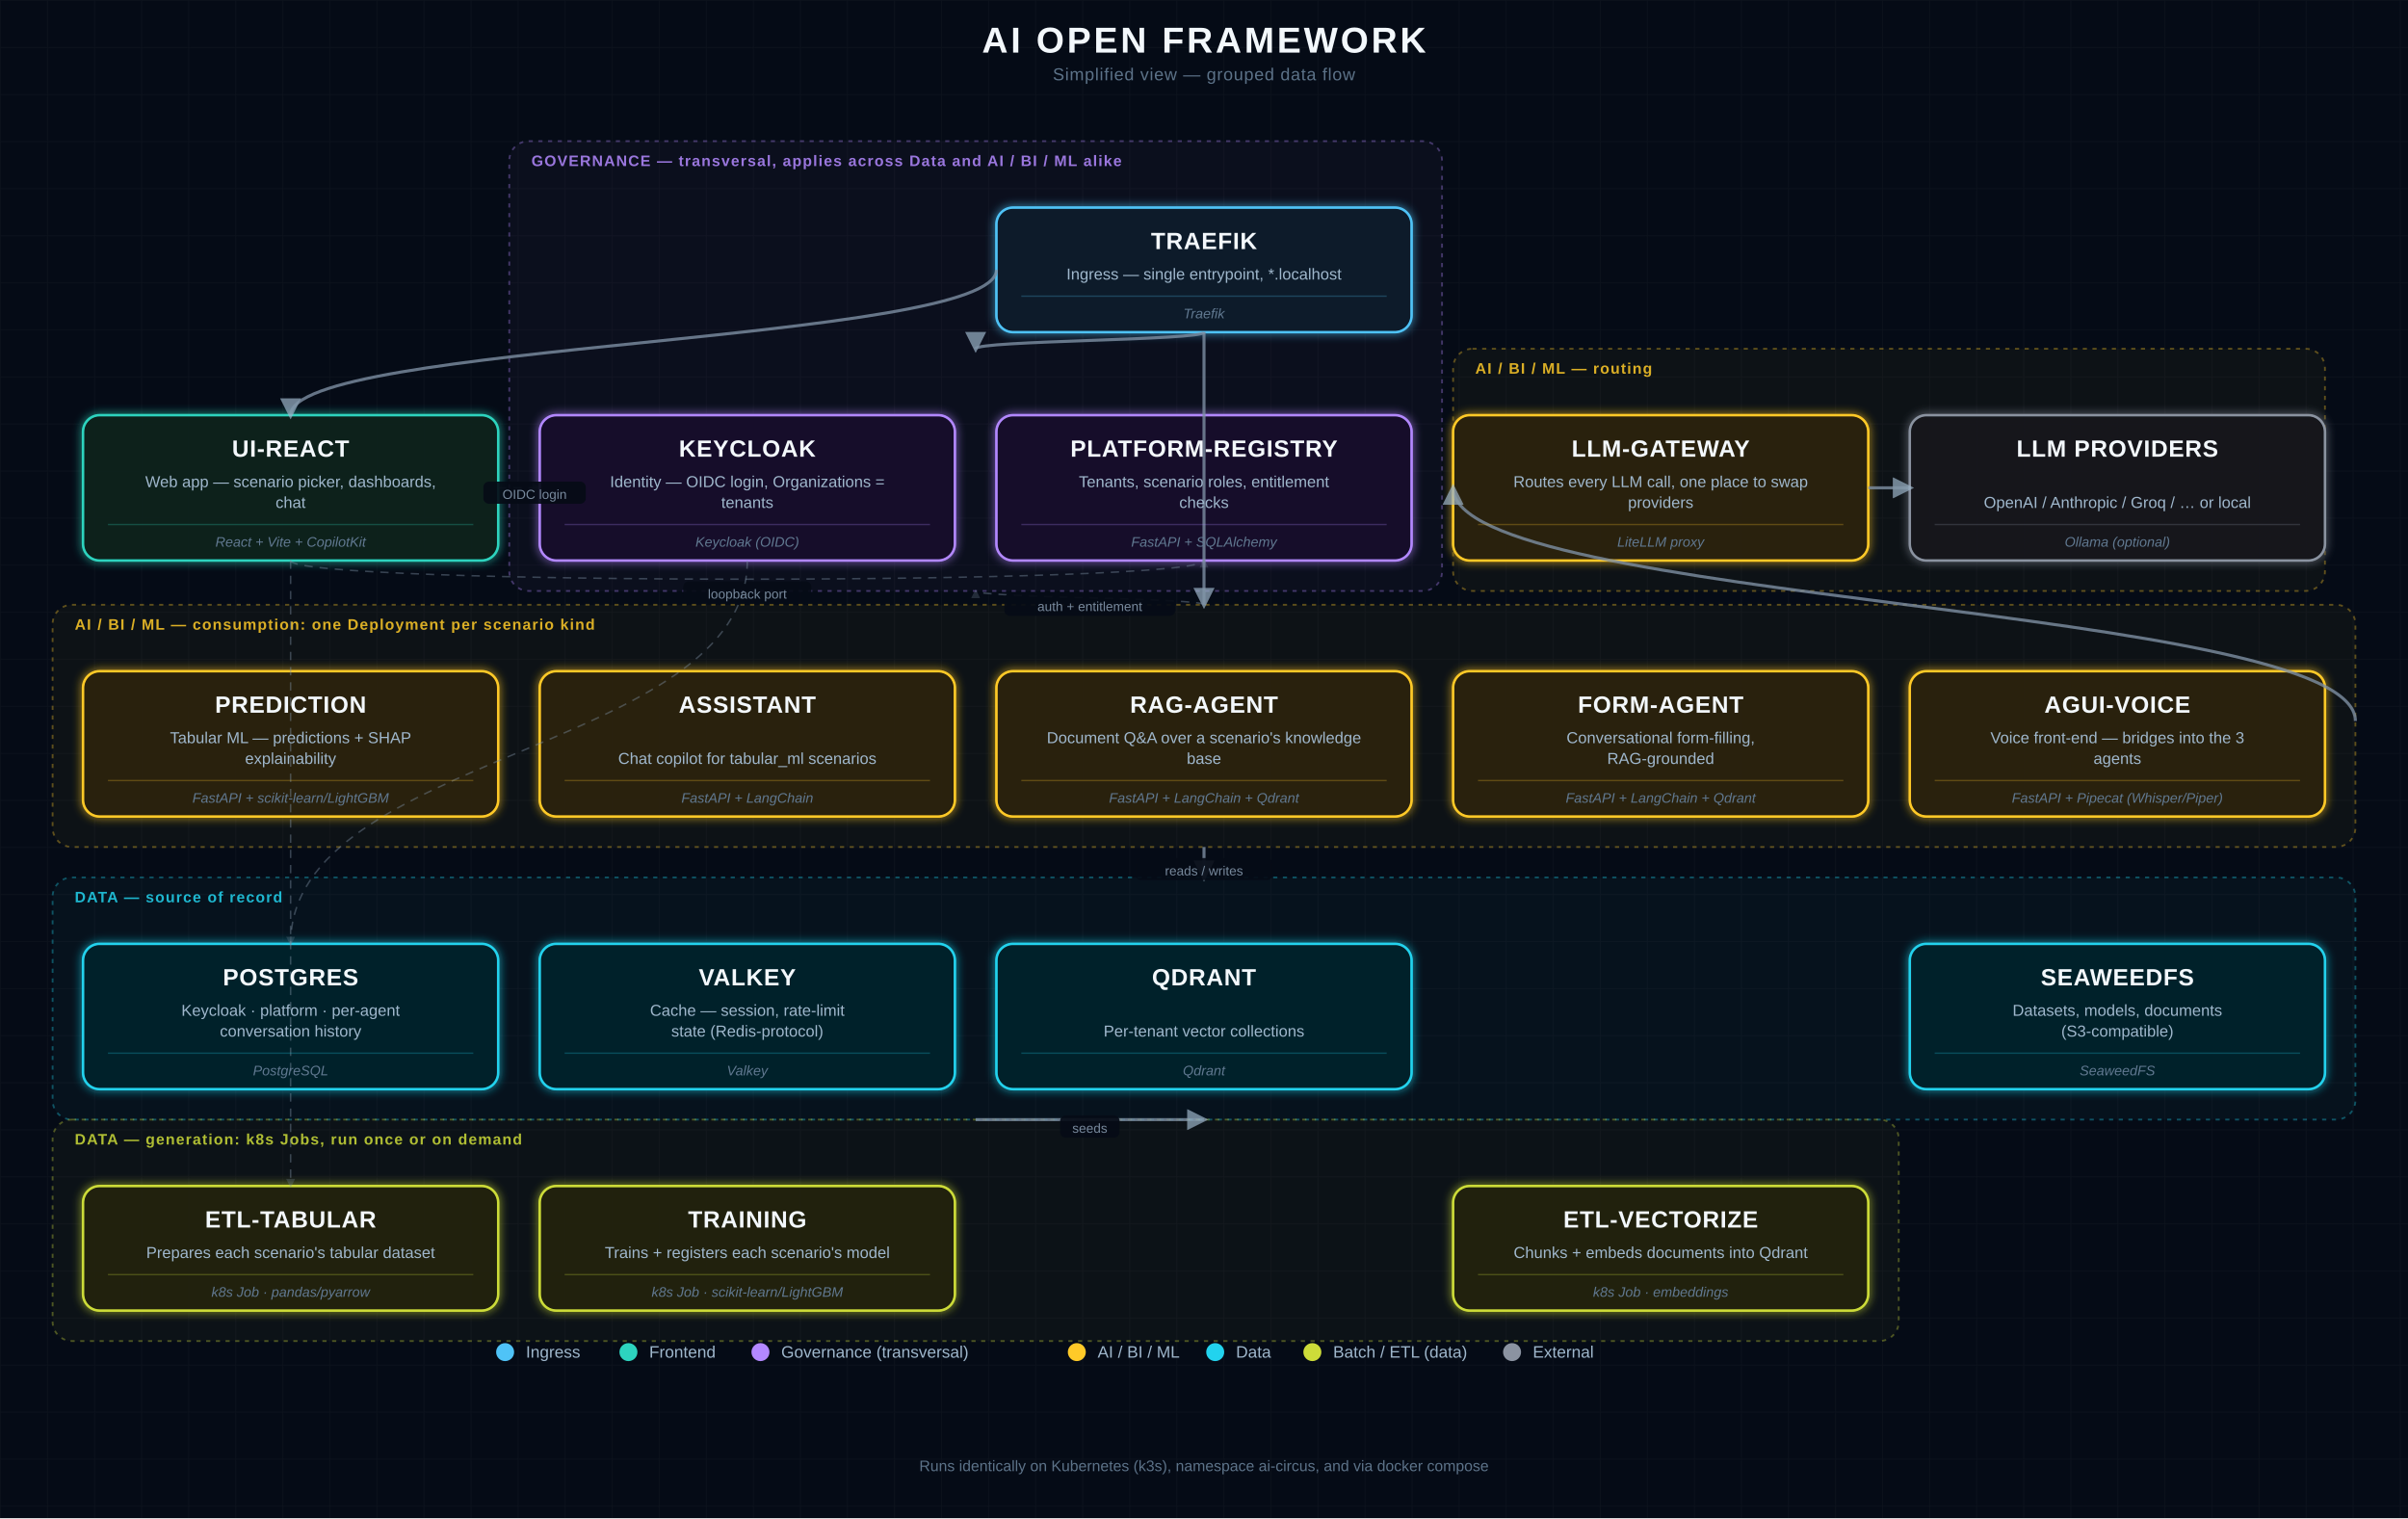
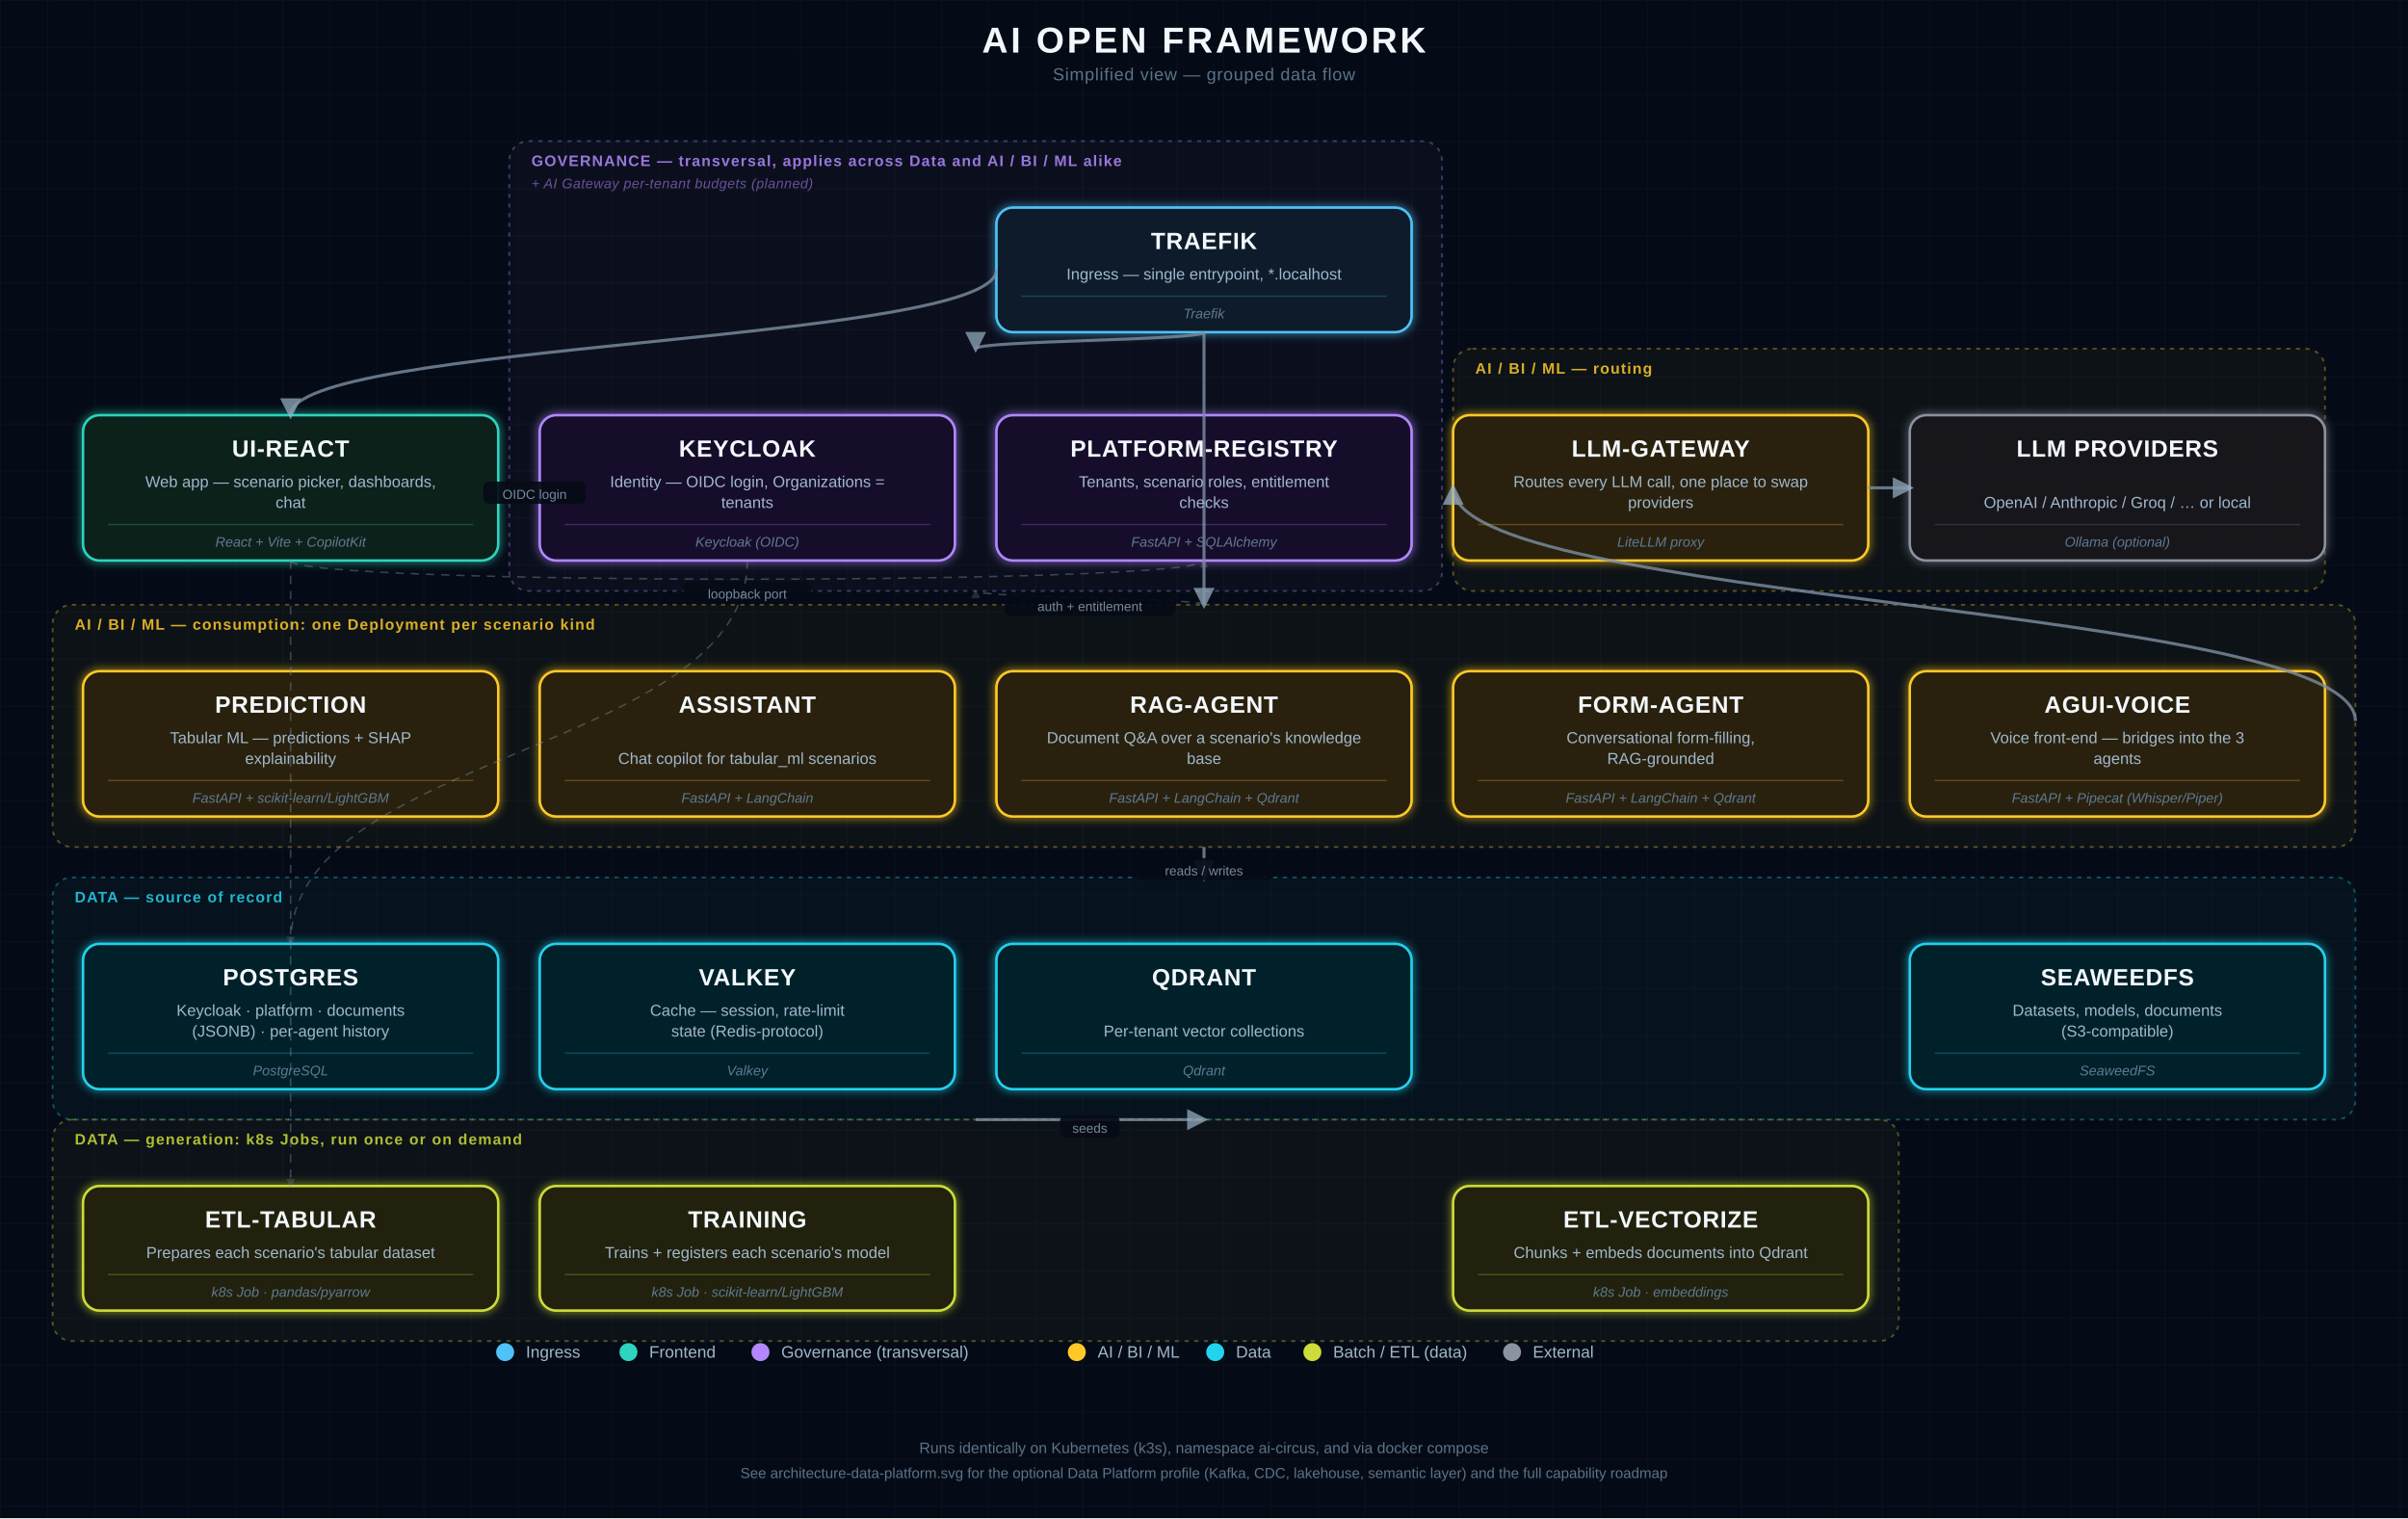
<svg xmlns="http://www.w3.org/2000/svg" width="1740" height="1097" viewBox="0 0 1740 1097">
  <defs>
    <filter id="glow" x="-40%" y="-40%" width="180%" height="180%">
      <feGaussianBlur in="SourceGraphic" stdDeviation="3.2" result="blur" />
      <feMerge>
        <feMergeNode in="blur" />
        <feMergeNode in="SourceGraphic" />
      </feMerge>
    </filter>
    <pattern id="grid" width="34" height="34" patternUnits="userSpaceOnUse">
      <path d="M 34 0 L 0 0 0 34" fill="none" stroke="rgba(255,255,255,0.035)" stroke-width="1" />
    </pattern>
    <marker id="arrow-primary" viewBox="0 0 10 10" refX="8" refY="5" markerWidth="7" markerHeight="7" orient="auto-start-reverse">
      <path d="M 0 0 L 10 5 L 0 10 z" fill="#9fb7cc" opacity="0.85" />
    </marker>
    <marker id="arrow-secondary" viewBox="0 0 10 10" refX="8" refY="5" markerWidth="6" markerHeight="6" orient="auto-start-reverse">
      <path d="M 0 0 L 10 5 L 0 10 z" fill="#7d8fa3" opacity="0.6" />
    </marker>
  </defs>
  <rect x="0" y="0" width="1740" height="1097" fill="#050b16" />
  <rect x="0" y="0" width="1740" height="1097" fill="url(#grid)" />
  <text x="870.0" y="38" text-anchor="middle" font-family="Arial, Helvetica, sans-serif" font-size="26" font-weight="800" letter-spacing="2" fill="#f3f8fc">AI OPEN FRAMEWORK</text>
  <text x="870.0" y="58" text-anchor="middle" font-family="Arial, Helvetica, sans-serif" font-size="12.5" letter-spacing="0.5" fill="#5c7288">Simplified view — grouped data flow</text>
  <rect x="368" y="102" width="674" height="325" rx="14" fill="#b388ff" fill-opacity="0.035" stroke="#b388ff" stroke-opacity="0.35" stroke-width="1.3" stroke-dasharray="3 4" />
  <text x="384" y="120" font-family="Arial, Helvetica, sans-serif" font-size="11" font-weight="700" letter-spacing="0.8" fill="#b388ff" fill-opacity="0.85">GOVERNANCE — transversal, applies across Data and AI / BI / ML alike</text>
+   <text x="384" y="136" font-family="Arial, Helvetica, sans-serif" font-size="10" font-style="italic" letter-spacing="0.3" fill="#b388ff" fill-opacity="0.55">+ AI Gateway per-tenant budgets (planned)</text>
  <rect x="1050" y="252" width="630" height="175" rx="14" fill="#ffca28" fill-opacity="0.035" stroke="#ffca28" stroke-opacity="0.35" stroke-width="1.3" stroke-dasharray="3 4" />
  <text x="1066" y="270" font-family="Arial, Helvetica, sans-serif" font-size="11" font-weight="700" letter-spacing="0.8" fill="#ffca28" fill-opacity="0.85">AI / BI / ML — routing</text>
  <rect x="38" y="437" width="1664" height="175" rx="14" fill="#ffca28" fill-opacity="0.035" stroke="#ffca28" stroke-opacity="0.35" stroke-width="1.3" stroke-dasharray="3 4" />
  <text x="54" y="455" font-family="Arial, Helvetica, sans-serif" font-size="11" font-weight="700" letter-spacing="0.8" fill="#ffca28" fill-opacity="0.85">AI / BI / ML — consumption: one Deployment per scenario kind</text>
  <rect x="38" y="634" width="1664" height="175" rx="14" fill="#22d3ee" fill-opacity="0.035" stroke="#22d3ee" stroke-opacity="0.35" stroke-width="1.3" stroke-dasharray="3 4" />
  <text x="54" y="652" font-family="Arial, Helvetica, sans-serif" font-size="11" font-weight="700" letter-spacing="0.8" fill="#22d3ee" fill-opacity="0.85">DATA — source of record</text>
  <rect x="38" y="809" width="1334" height="160" rx="14" fill="#cddc39" fill-opacity="0.035" stroke="#cddc39" stroke-opacity="0.35" stroke-width="1.3" stroke-dasharray="3 4" />
  <text x="54" y="827" font-family="Arial, Helvetica, sans-serif" font-size="11" font-weight="700" letter-spacing="0.8" fill="#cddc39" fill-opacity="0.85">DATA — generation: k8s Jobs, run once or on demand</text>
  <rect x="720" y="150" width="300" height="90" rx="12" fill="#0a1c2a" stroke="#4fc3f7" stroke-width="1.8" filter="url(#glow)" opacity="0.98" />
  <rect x="720" y="150" width="300" height="90" rx="12" fill="none" stroke="#4fc3f7" stroke-width="1.1" opacity="0.9" />
  <rect x="60" y="300" width="300" height="105" rx="12" fill="#08211d" stroke="#2dd4bf" stroke-width="1.8" filter="url(#glow)" opacity="0.98" />
  <rect x="60" y="300" width="300" height="105" rx="12" fill="none" stroke="#2dd4bf" stroke-width="1.1" opacity="0.9" />
  <rect x="390" y="300" width="300" height="105" rx="12" fill="#160f2b" stroke="#b388ff" stroke-width="1.8" filter="url(#glow)" opacity="0.98" />
  <rect x="390" y="300" width="300" height="105" rx="12" fill="none" stroke="#b388ff" stroke-width="1.1" opacity="0.9" />
  <rect x="720" y="300" width="300" height="105" rx="12" fill="#160f2b" stroke="#b388ff" stroke-width="1.8" filter="url(#glow)" opacity="0.98" />
  <rect x="720" y="300" width="300" height="105" rx="12" fill="none" stroke="#b388ff" stroke-width="1.1" opacity="0.9" />
  <rect x="1050" y="300" width="300" height="105" rx="12" fill="#2a2008" stroke="#ffca28" stroke-width="1.8" filter="url(#glow)" opacity="0.98" />
  <rect x="1050" y="300" width="300" height="105" rx="12" fill="none" stroke="#ffca28" stroke-width="1.1" opacity="0.9" />
  <rect x="1380" y="300" width="300" height="105" rx="12" fill="#14161c" stroke="#8b93a1" stroke-width="1.8" filter="url(#glow)" opacity="0.98" />
  <rect x="1380" y="300" width="300" height="105" rx="12" fill="none" stroke="#8b93a1" stroke-width="1.1" opacity="0.9" />
  <rect x="60" y="485" width="300" height="105" rx="12" fill="#2a2008" stroke="#ffca28" stroke-width="1.8" filter="url(#glow)" opacity="0.98" />
  <rect x="60" y="485" width="300" height="105" rx="12" fill="none" stroke="#ffca28" stroke-width="1.1" opacity="0.9" />
  <rect x="390" y="485" width="300" height="105" rx="12" fill="#2a2008" stroke="#ffca28" stroke-width="1.8" filter="url(#glow)" opacity="0.98" />
  <rect x="390" y="485" width="300" height="105" rx="12" fill="none" stroke="#ffca28" stroke-width="1.1" opacity="0.9" />
  <rect x="720" y="485" width="300" height="105" rx="12" fill="#2a2008" stroke="#ffca28" stroke-width="1.8" filter="url(#glow)" opacity="0.98" />
  <rect x="720" y="485" width="300" height="105" rx="12" fill="none" stroke="#ffca28" stroke-width="1.1" opacity="0.9" />
  <rect x="1050" y="485" width="300" height="105" rx="12" fill="#2a2008" stroke="#ffca28" stroke-width="1.8" filter="url(#glow)" opacity="0.98" />
  <rect x="1050" y="485" width="300" height="105" rx="12" fill="none" stroke="#ffca28" stroke-width="1.1" opacity="0.9" />
  <rect x="1380" y="485" width="300" height="105" rx="12" fill="#2a2008" stroke="#ffca28" stroke-width="1.8" filter="url(#glow)" opacity="0.98" />
  <rect x="1380" y="485" width="300" height="105" rx="12" fill="none" stroke="#ffca28" stroke-width="1.1" opacity="0.9" />
  <rect x="60" y="682" width="300" height="105" rx="12" fill="#06232a" stroke="#22d3ee" stroke-width="1.8" filter="url(#glow)" opacity="0.98" />
  <rect x="60" y="682" width="300" height="105" rx="12" fill="none" stroke="#22d3ee" stroke-width="1.1" opacity="0.9" />
  <rect x="720" y="682" width="300" height="105" rx="12" fill="#06232a" stroke="#22d3ee" stroke-width="1.8" filter="url(#glow)" opacity="0.98" />
  <rect x="720" y="682" width="300" height="105" rx="12" fill="none" stroke="#22d3ee" stroke-width="1.1" opacity="0.9" />
  <rect x="390" y="682" width="300" height="105" rx="12" fill="#06232a" stroke="#22d3ee" stroke-width="1.8" filter="url(#glow)" opacity="0.98" />
  <rect x="390" y="682" width="300" height="105" rx="12" fill="none" stroke="#22d3ee" stroke-width="1.1" opacity="0.9" />
  <rect x="1380" y="682" width="300" height="105" rx="12" fill="#06232a" stroke="#22d3ee" stroke-width="1.8" filter="url(#glow)" opacity="0.98" />
  <rect x="1380" y="682" width="300" height="105" rx="12" fill="none" stroke="#22d3ee" stroke-width="1.1" opacity="0.9" />
  <rect x="60" y="857" width="300" height="90" rx="12" fill="#20220a" stroke="#cddc39" stroke-width="1.8" filter="url(#glow)" opacity="0.98" />
  <rect x="60" y="857" width="300" height="90" rx="12" fill="none" stroke="#cddc39" stroke-width="1.1" opacity="0.9" />
  <rect x="390" y="857" width="300" height="90" rx="12" fill="#20220a" stroke="#cddc39" stroke-width="1.8" filter="url(#glow)" opacity="0.98" />
  <rect x="390" y="857" width="300" height="90" rx="12" fill="none" stroke="#cddc39" stroke-width="1.1" opacity="0.9" />
  <rect x="1050" y="857" width="300" height="90" rx="12" fill="#20220a" stroke="#cddc39" stroke-width="1.8" filter="url(#glow)" opacity="0.98" />
  <rect x="1050" y="857" width="300" height="90" rx="12" fill="none" stroke="#cddc39" stroke-width="1.1" opacity="0.9" />
  <path d="M 720 195.0 C 720 247.5 210.0 247.5 210.0 300" fill="none" stroke="#7d8fa3" stroke-width="2.2" opacity="0.8" marker-end="url(#arrow-primary)" />
  <path d="M 870.0 240 C 870.0 246.0 705.0 246.0 705.0 252" fill="none" stroke="#7d8fa3" stroke-width="2.2" opacity="0.8" marker-end="url(#arrow-primary)" />
  <path d="M 870.0 240 C 870.0 338.5 870.0 338.5 870.0 437" fill="none" stroke="#7d8fa3" stroke-width="2.2" opacity="0.8" marker-end="url(#arrow-primary)" />
  <path d="M 360.0 352.5 C 360.0 352.5 390.0 352.5 390.0 352.5" fill="none" stroke="#7d8fa3" stroke-width="1.1" opacity="0.42" stroke-dasharray="6 5" marker-end="url(#arrow-secondary)" />
  <rect x="349.3" y="348.0" width="74.0" height="16" rx="4" fill="#050b16" opacity="0.92" />
  <text x="386.3" y="360.5" text-anchor="middle" font-family="Arial, Helvetica, sans-serif" font-size="9.5" fill="#7d8fa3" opacity="0.95">OIDC login</text>
  <path d="M 210.0 405 C 210.0 423 870.0 423 870.0 405" fill="none" stroke="#7d8fa3" stroke-width="1.1" opacity="0.42" stroke-dasharray="6 5" marker-end="url(#arrow-secondary)" />
  <rect x="493.7" y="420.0" width="92.6" height="16" rx="4" fill="#050b16" opacity="0.92" />
  <text x="540.0" y="432.5" text-anchor="middle" font-family="Arial, Helvetica, sans-serif" font-size="9.5" fill="#7d8fa3" opacity="0.95">loopback port</text>
  <path d="M 870.0 437 C 870.0 432.0 705.0 432.0 705.0 427" fill="none" stroke="#7d8fa3" stroke-width="1.1" opacity="0.42" stroke-dasharray="6 5" marker-end="url(#arrow-secondary)" />
  <rect x="725.7" y="429.0" width="123.6" height="16" rx="4" fill="#050b16" opacity="0.92" />
  <text x="787.5" y="441.5" text-anchor="middle" font-family="Arial, Helvetica, sans-serif" font-size="9.5" fill="#7d8fa3" opacity="0.95">auth + entitlement</text>
  <path d="M 1702.0 521 C 1702.0 436.75 1050 436.75 1050 352.5" fill="none" stroke="#7d8fa3" stroke-width="2.2" opacity="0.8" marker-end="url(#arrow-primary)" />
  <path d="M 1350 352.5 C 1350 352.5 1380 352.5 1380 352.5" fill="none" stroke="#7d8fa3" stroke-width="2.2" opacity="0.8" marker-end="url(#arrow-primary)" />
  <path d="M 870.0 612 C 870.0 623.0 870.0 623.0 870.0 634" fill="none" stroke="#7d8fa3" stroke-width="2.2" opacity="0.8" marker-end="url(#arrow-primary)" />
  <rect x="820.6" y="620.0" width="98.8" height="16" rx="4" fill="#050b16" opacity="0.92" />
  <text x="870.0" y="632.5" text-anchor="middle" font-family="Arial, Helvetica, sans-serif" font-size="9.5" fill="#7d8fa3" opacity="0.95">reads / writes</text>
  <path d="M 705.0 809 C 705.0 809.0 870.0 809.0 870.0 809" fill="none" stroke="#7d8fa3" stroke-width="2.2" opacity="0.8" marker-end="url(#arrow-primary)" />
  <rect x="766.0" y="806.0" width="43.0" height="16" rx="4" fill="#050b16" opacity="0.92" />
  <text x="787.5" y="818.5" text-anchor="middle" font-family="Arial, Helvetica, sans-serif" font-size="9.5" fill="#7d8fa3" opacity="0.95">seeds</text>
  <path d="M 540.0 405 C 540.0 543.5 210.0 543.5 210.0 682" fill="none" stroke="#7d8fa3" stroke-width="1.1" opacity="0.42" stroke-dasharray="6 5" marker-end="url(#arrow-secondary)" />
  <path d="M 210.0 405 C 210.0 631.0 210.0 631.0 210.0 857" fill="none" stroke="#7d8fa3" stroke-width="1.1" opacity="0.42" stroke-dasharray="6 5" marker-end="url(#arrow-secondary)" />
  <text x="870.0" y="180" text-anchor="middle" font-family="Arial, Helvetica, sans-serif" font-size="17" font-weight="700" letter-spacing="0.5" fill="#f3f8fc">TRAEFIK</text>
  <text x="870.0" y="202" text-anchor="middle" font-family="Arial, Helvetica, sans-serif" font-size="11.5" fill="#9fb7cc">Ingress — single entrypoint, *.localhost</text>
  <line x1="738" y1="214" x2="1002" y2="214" stroke="#4fc3f7" stroke-opacity="0.25" />
  <text x="870.0" y="230" text-anchor="middle" font-family="Arial, Helvetica, sans-serif" font-size="10" font-style="italic" fill="#607890">Traefik</text>
  <text x="210.0" y="330" text-anchor="middle" font-family="Arial, Helvetica, sans-serif" font-size="17" font-weight="700" letter-spacing="0.5" fill="#f3f8fc">UI-REACT</text>
  <text x="210.0" y="352" text-anchor="middle" font-family="Arial, Helvetica, sans-serif" font-size="11.5" fill="#9fb7cc">Web app — scenario picker, dashboards,</text>
  <text x="210.0" y="367" text-anchor="middle" font-family="Arial, Helvetica, sans-serif" font-size="11.5" fill="#9fb7cc">chat</text>
  <line x1="78" y1="379" x2="342" y2="379" stroke="#2dd4bf" stroke-opacity="0.25" />
  <text x="210.0" y="395" text-anchor="middle" font-family="Arial, Helvetica, sans-serif" font-size="10" font-style="italic" fill="#607890">React + Vite + CopilotKit</text>
  <text x="540.0" y="330" text-anchor="middle" font-family="Arial, Helvetica, sans-serif" font-size="17" font-weight="700" letter-spacing="0.5" fill="#f3f8fc">KEYCLOAK</text>
  <text x="540.0" y="352" text-anchor="middle" font-family="Arial, Helvetica, sans-serif" font-size="11.5" fill="#9fb7cc">Identity — OIDC login, Organizations =</text>
  <text x="540.0" y="367" text-anchor="middle" font-family="Arial, Helvetica, sans-serif" font-size="11.5" fill="#9fb7cc">tenants</text>
  <line x1="408" y1="379" x2="672" y2="379" stroke="#b388ff" stroke-opacity="0.25" />
  <text x="540.0" y="395" text-anchor="middle" font-family="Arial, Helvetica, sans-serif" font-size="10" font-style="italic" fill="#607890">Keycloak (OIDC)</text>
  <text x="870.0" y="330" text-anchor="middle" font-family="Arial, Helvetica, sans-serif" font-size="17" font-weight="700" letter-spacing="0.5" fill="#f3f8fc">PLATFORM-REGISTRY</text>
  <text x="870.0" y="352" text-anchor="middle" font-family="Arial, Helvetica, sans-serif" font-size="11.5" fill="#9fb7cc">Tenants, scenario roles, entitlement</text>
  <text x="870.0" y="367" text-anchor="middle" font-family="Arial, Helvetica, sans-serif" font-size="11.5" fill="#9fb7cc">checks</text>
  <line x1="738" y1="379" x2="1002" y2="379" stroke="#b388ff" stroke-opacity="0.25" />
  <text x="870.0" y="395" text-anchor="middle" font-family="Arial, Helvetica, sans-serif" font-size="10" font-style="italic" fill="#607890">FastAPI + SQLAlchemy</text>
  <text x="1200.0" y="330" text-anchor="middle" font-family="Arial, Helvetica, sans-serif" font-size="17" font-weight="700" letter-spacing="0.5" fill="#f3f8fc">LLM-GATEWAY</text>
  <text x="1200.0" y="352" text-anchor="middle" font-family="Arial, Helvetica, sans-serif" font-size="11.5" fill="#9fb7cc">Routes every LLM call, one place to swap</text>
  <text x="1200.0" y="367" text-anchor="middle" font-family="Arial, Helvetica, sans-serif" font-size="11.5" fill="#9fb7cc">providers</text>
  <line x1="1068" y1="379" x2="1332" y2="379" stroke="#ffca28" stroke-opacity="0.25" />
  <text x="1200.0" y="395" text-anchor="middle" font-family="Arial, Helvetica, sans-serif" font-size="10" font-style="italic" fill="#607890">LiteLLM proxy</text>
  <text x="1530.0" y="330" text-anchor="middle" font-family="Arial, Helvetica, sans-serif" font-size="17" font-weight="700" letter-spacing="0.5" fill="#f3f8fc">LLM PROVIDERS</text>
  <text x="1530.0" y="367" text-anchor="middle" font-family="Arial, Helvetica, sans-serif" font-size="11.5" fill="#9fb7cc">OpenAI / Anthropic / Groq / … or local</text>
  <line x1="1398" y1="379" x2="1662" y2="379" stroke="#8b93a1" stroke-opacity="0.25" />
  <text x="1530.0" y="395" text-anchor="middle" font-family="Arial, Helvetica, sans-serif" font-size="10" font-style="italic" fill="#607890">Ollama (optional)</text>
  <text x="210.0" y="515" text-anchor="middle" font-family="Arial, Helvetica, sans-serif" font-size="17" font-weight="700" letter-spacing="0.5" fill="#f3f8fc">PREDICTION</text>
  <text x="210.0" y="537" text-anchor="middle" font-family="Arial, Helvetica, sans-serif" font-size="11.5" fill="#9fb7cc">Tabular ML — predictions + SHAP</text>
  <text x="210.0" y="552" text-anchor="middle" font-family="Arial, Helvetica, sans-serif" font-size="11.5" fill="#9fb7cc">explainability</text>
  <line x1="78" y1="564" x2="342" y2="564" stroke="#ffca28" stroke-opacity="0.25" />
  <text x="210.0" y="580" text-anchor="middle" font-family="Arial, Helvetica, sans-serif" font-size="10" font-style="italic" fill="#607890">FastAPI + scikit-learn/LightGBM</text>
  <text x="540.0" y="515" text-anchor="middle" font-family="Arial, Helvetica, sans-serif" font-size="17" font-weight="700" letter-spacing="0.5" fill="#f3f8fc">ASSISTANT</text>
  <text x="540.0" y="552" text-anchor="middle" font-family="Arial, Helvetica, sans-serif" font-size="11.5" fill="#9fb7cc">Chat copilot for tabular_ml scenarios</text>
  <line x1="408" y1="564" x2="672" y2="564" stroke="#ffca28" stroke-opacity="0.25" />
  <text x="540.0" y="580" text-anchor="middle" font-family="Arial, Helvetica, sans-serif" font-size="10" font-style="italic" fill="#607890">FastAPI + LangChain</text>
  <text x="870.0" y="515" text-anchor="middle" font-family="Arial, Helvetica, sans-serif" font-size="17" font-weight="700" letter-spacing="0.5" fill="#f3f8fc">RAG-AGENT</text>
  <text x="870.0" y="537" text-anchor="middle" font-family="Arial, Helvetica, sans-serif" font-size="11.5" fill="#9fb7cc">Document Q&amp;A over a scenario's knowledge</text>
  <text x="870.0" y="552" text-anchor="middle" font-family="Arial, Helvetica, sans-serif" font-size="11.5" fill="#9fb7cc">base</text>
  <line x1="738" y1="564" x2="1002" y2="564" stroke="#ffca28" stroke-opacity="0.25" />
  <text x="870.0" y="580" text-anchor="middle" font-family="Arial, Helvetica, sans-serif" font-size="10" font-style="italic" fill="#607890">FastAPI + LangChain + Qdrant</text>
  <text x="1200.0" y="515" text-anchor="middle" font-family="Arial, Helvetica, sans-serif" font-size="17" font-weight="700" letter-spacing="0.5" fill="#f3f8fc">FORM-AGENT</text>
  <text x="1200.0" y="537" text-anchor="middle" font-family="Arial, Helvetica, sans-serif" font-size="11.5" fill="#9fb7cc">Conversational form-filling,</text>
  <text x="1200.0" y="552" text-anchor="middle" font-family="Arial, Helvetica, sans-serif" font-size="11.5" fill="#9fb7cc">RAG-grounded</text>
  <line x1="1068" y1="564" x2="1332" y2="564" stroke="#ffca28" stroke-opacity="0.25" />
  <text x="1200.0" y="580" text-anchor="middle" font-family="Arial, Helvetica, sans-serif" font-size="10" font-style="italic" fill="#607890">FastAPI + LangChain + Qdrant</text>
  <text x="1530.0" y="515" text-anchor="middle" font-family="Arial, Helvetica, sans-serif" font-size="17" font-weight="700" letter-spacing="0.5" fill="#f3f8fc">AGUI-VOICE</text>
  <text x="1530.0" y="537" text-anchor="middle" font-family="Arial, Helvetica, sans-serif" font-size="11.5" fill="#9fb7cc">Voice front-end — bridges into the 3</text>
  <text x="1530.0" y="552" text-anchor="middle" font-family="Arial, Helvetica, sans-serif" font-size="11.5" fill="#9fb7cc">agents</text>
  <line x1="1398" y1="564" x2="1662" y2="564" stroke="#ffca28" stroke-opacity="0.25" />
  <text x="1530.0" y="580" text-anchor="middle" font-family="Arial, Helvetica, sans-serif" font-size="10" font-style="italic" fill="#607890">FastAPI + Pipecat (Whisper/Piper)</text>
  <text x="210.0" y="712" text-anchor="middle" font-family="Arial, Helvetica, sans-serif" font-size="17" font-weight="700" letter-spacing="0.5" fill="#f3f8fc">POSTGRES</text>
-   <text x="210.0" y="734" text-anchor="middle" font-family="Arial, Helvetica, sans-serif" font-size="11.5" fill="#9fb7cc">Keycloak · platform · per-agent</text>
-   <text x="210.0" y="749" text-anchor="middle" font-family="Arial, Helvetica, sans-serif" font-size="11.5" fill="#9fb7cc">conversation history</text>
+   <text x="210.0" y="734" text-anchor="middle" font-family="Arial, Helvetica, sans-serif" font-size="11.5" fill="#9fb7cc">Keycloak · platform · documents</text>
+   <text x="210.0" y="749" text-anchor="middle" font-family="Arial, Helvetica, sans-serif" font-size="11.5" fill="#9fb7cc">(JSONB) · per-agent history</text>
  <line x1="78" y1="761" x2="342" y2="761" stroke="#22d3ee" stroke-opacity="0.25" />
  <text x="210.0" y="777" text-anchor="middle" font-family="Arial, Helvetica, sans-serif" font-size="10" font-style="italic" fill="#607890">PostgreSQL</text>
  <text x="870.0" y="712" text-anchor="middle" font-family="Arial, Helvetica, sans-serif" font-size="17" font-weight="700" letter-spacing="0.5" fill="#f3f8fc">QDRANT</text>
  <text x="870.0" y="749" text-anchor="middle" font-family="Arial, Helvetica, sans-serif" font-size="11.5" fill="#9fb7cc">Per-tenant vector collections</text>
  <line x1="738" y1="761" x2="1002" y2="761" stroke="#22d3ee" stroke-opacity="0.25" />
  <text x="870.0" y="777" text-anchor="middle" font-family="Arial, Helvetica, sans-serif" font-size="10" font-style="italic" fill="#607890">Qdrant</text>
  <text x="540.0" y="712" text-anchor="middle" font-family="Arial, Helvetica, sans-serif" font-size="17" font-weight="700" letter-spacing="0.5" fill="#f3f8fc">VALKEY</text>
  <text x="540.0" y="734" text-anchor="middle" font-family="Arial, Helvetica, sans-serif" font-size="11.5" fill="#9fb7cc">Cache — session, rate-limit</text>
  <text x="540.0" y="749" text-anchor="middle" font-family="Arial, Helvetica, sans-serif" font-size="11.5" fill="#9fb7cc">state (Redis-protocol)</text>
  <line x1="408" y1="761" x2="672" y2="761" stroke="#22d3ee" stroke-opacity="0.25" />
  <text x="540.0" y="777" text-anchor="middle" font-family="Arial, Helvetica, sans-serif" font-size="10" font-style="italic" fill="#607890">Valkey</text>
  <text x="1530.0" y="712" text-anchor="middle" font-family="Arial, Helvetica, sans-serif" font-size="17" font-weight="700" letter-spacing="0.5" fill="#f3f8fc">SEAWEEDFS</text>
  <text x="1530.0" y="734" text-anchor="middle" font-family="Arial, Helvetica, sans-serif" font-size="11.5" fill="#9fb7cc">Datasets, models, documents</text>
  <text x="1530.0" y="749" text-anchor="middle" font-family="Arial, Helvetica, sans-serif" font-size="11.5" fill="#9fb7cc">(S3-compatible)</text>
  <line x1="1398" y1="761" x2="1662" y2="761" stroke="#22d3ee" stroke-opacity="0.25" />
  <text x="1530.0" y="777" text-anchor="middle" font-family="Arial, Helvetica, sans-serif" font-size="10" font-style="italic" fill="#607890">SeaweedFS</text>
  <text x="210.0" y="887" text-anchor="middle" font-family="Arial, Helvetica, sans-serif" font-size="17" font-weight="700" letter-spacing="0.5" fill="#f3f8fc">ETL-TABULAR</text>
  <text x="210.0" y="909" text-anchor="middle" font-family="Arial, Helvetica, sans-serif" font-size="11.5" fill="#9fb7cc">Prepares each scenario's tabular dataset</text>
  <line x1="78" y1="921" x2="342" y2="921" stroke="#cddc39" stroke-opacity="0.25" />
  <text x="210.0" y="937" text-anchor="middle" font-family="Arial, Helvetica, sans-serif" font-size="10" font-style="italic" fill="#607890">k8s Job · pandas/pyarrow</text>
  <text x="540.0" y="887" text-anchor="middle" font-family="Arial, Helvetica, sans-serif" font-size="17" font-weight="700" letter-spacing="0.5" fill="#f3f8fc">TRAINING</text>
  <text x="540.0" y="909" text-anchor="middle" font-family="Arial, Helvetica, sans-serif" font-size="11.5" fill="#9fb7cc">Trains + registers each scenario's model</text>
  <line x1="408" y1="921" x2="672" y2="921" stroke="#cddc39" stroke-opacity="0.25" />
  <text x="540.0" y="937" text-anchor="middle" font-family="Arial, Helvetica, sans-serif" font-size="10" font-style="italic" fill="#607890">k8s Job · scikit-learn/LightGBM</text>
  <text x="1200.0" y="887" text-anchor="middle" font-family="Arial, Helvetica, sans-serif" font-size="17" font-weight="700" letter-spacing="0.5" fill="#f3f8fc">ETL-VECTORIZE</text>
  <text x="1200.0" y="909" text-anchor="middle" font-family="Arial, Helvetica, sans-serif" font-size="11.5" fill="#9fb7cc">Chunks + embeds documents into Qdrant</text>
  <line x1="1068" y1="921" x2="1332" y2="921" stroke="#cddc39" stroke-opacity="0.25" />
  <text x="1200.0" y="937" text-anchor="middle" font-family="Arial, Helvetica, sans-serif" font-size="10" font-style="italic" fill="#607890">k8s Job · embeddings</text>
  <circle cx="365.0" cy="977" r="6.5" fill="#4fc3f7" />
  <text x="380.0" y="981" font-family="Arial, Helvetica, sans-serif" font-size="12" fill="#9fb7cc">Ingress</text>
  <circle cx="454.1" cy="977" r="6.5" fill="#2dd4bf" />
  <text x="469.1" y="981" font-family="Arial, Helvetica, sans-serif" font-size="12" fill="#9fb7cc">Frontend</text>
  <circle cx="549.5" cy="977" r="6.5" fill="#b388ff" />
  <text x="564.5" y="981" font-family="Arial, Helvetica, sans-serif" font-size="12" fill="#9fb7cc">Governance (transversal)</text>
  <circle cx="778.1" cy="977" r="6.5" fill="#ffca28" />
  <text x="793.1" y="981" font-family="Arial, Helvetica, sans-serif" font-size="12" fill="#9fb7cc">AI / BI / ML</text>
  <circle cx="878.1" cy="977" r="6.5" fill="#22d3ee" />
  <text x="893.1" y="981" font-family="Arial, Helvetica, sans-serif" font-size="12" fill="#9fb7cc">Data</text>
  <circle cx="948.3" cy="977" r="6.5" fill="#cddc39" />
  <text x="963.3" y="981" font-family="Arial, Helvetica, sans-serif" font-size="12" fill="#9fb7cc">Batch / ETL (data)</text>
  <circle cx="1092.6" cy="977" r="6.5" fill="#8b93a1" />
  <text x="1107.6" y="981" font-family="Arial, Helvetica, sans-serif" font-size="12" fill="#9fb7cc">External</text>
-   <text x="870.0" y="1063" text-anchor="middle" font-family="Arial, Helvetica, sans-serif" font-size="11" fill="#5c7288">Runs identically on Kubernetes (k3s), namespace ai-circus, and via docker compose</text>
+   <text x="870.0" y="1050" text-anchor="middle" font-family="Arial, Helvetica, sans-serif" font-size="11" fill="#5c7288">Runs identically on Kubernetes (k3s), namespace ai-circus, and via docker compose</text>
+   <text x="870.0" y="1068" text-anchor="middle" font-family="Arial, Helvetica, sans-serif" font-size="10.5" fill="#5c7288">See architecture-data-platform.svg for the optional Data Platform profile (Kafka, CDC, lakehouse, semantic layer) and the full capability roadmap</text>
</svg>
